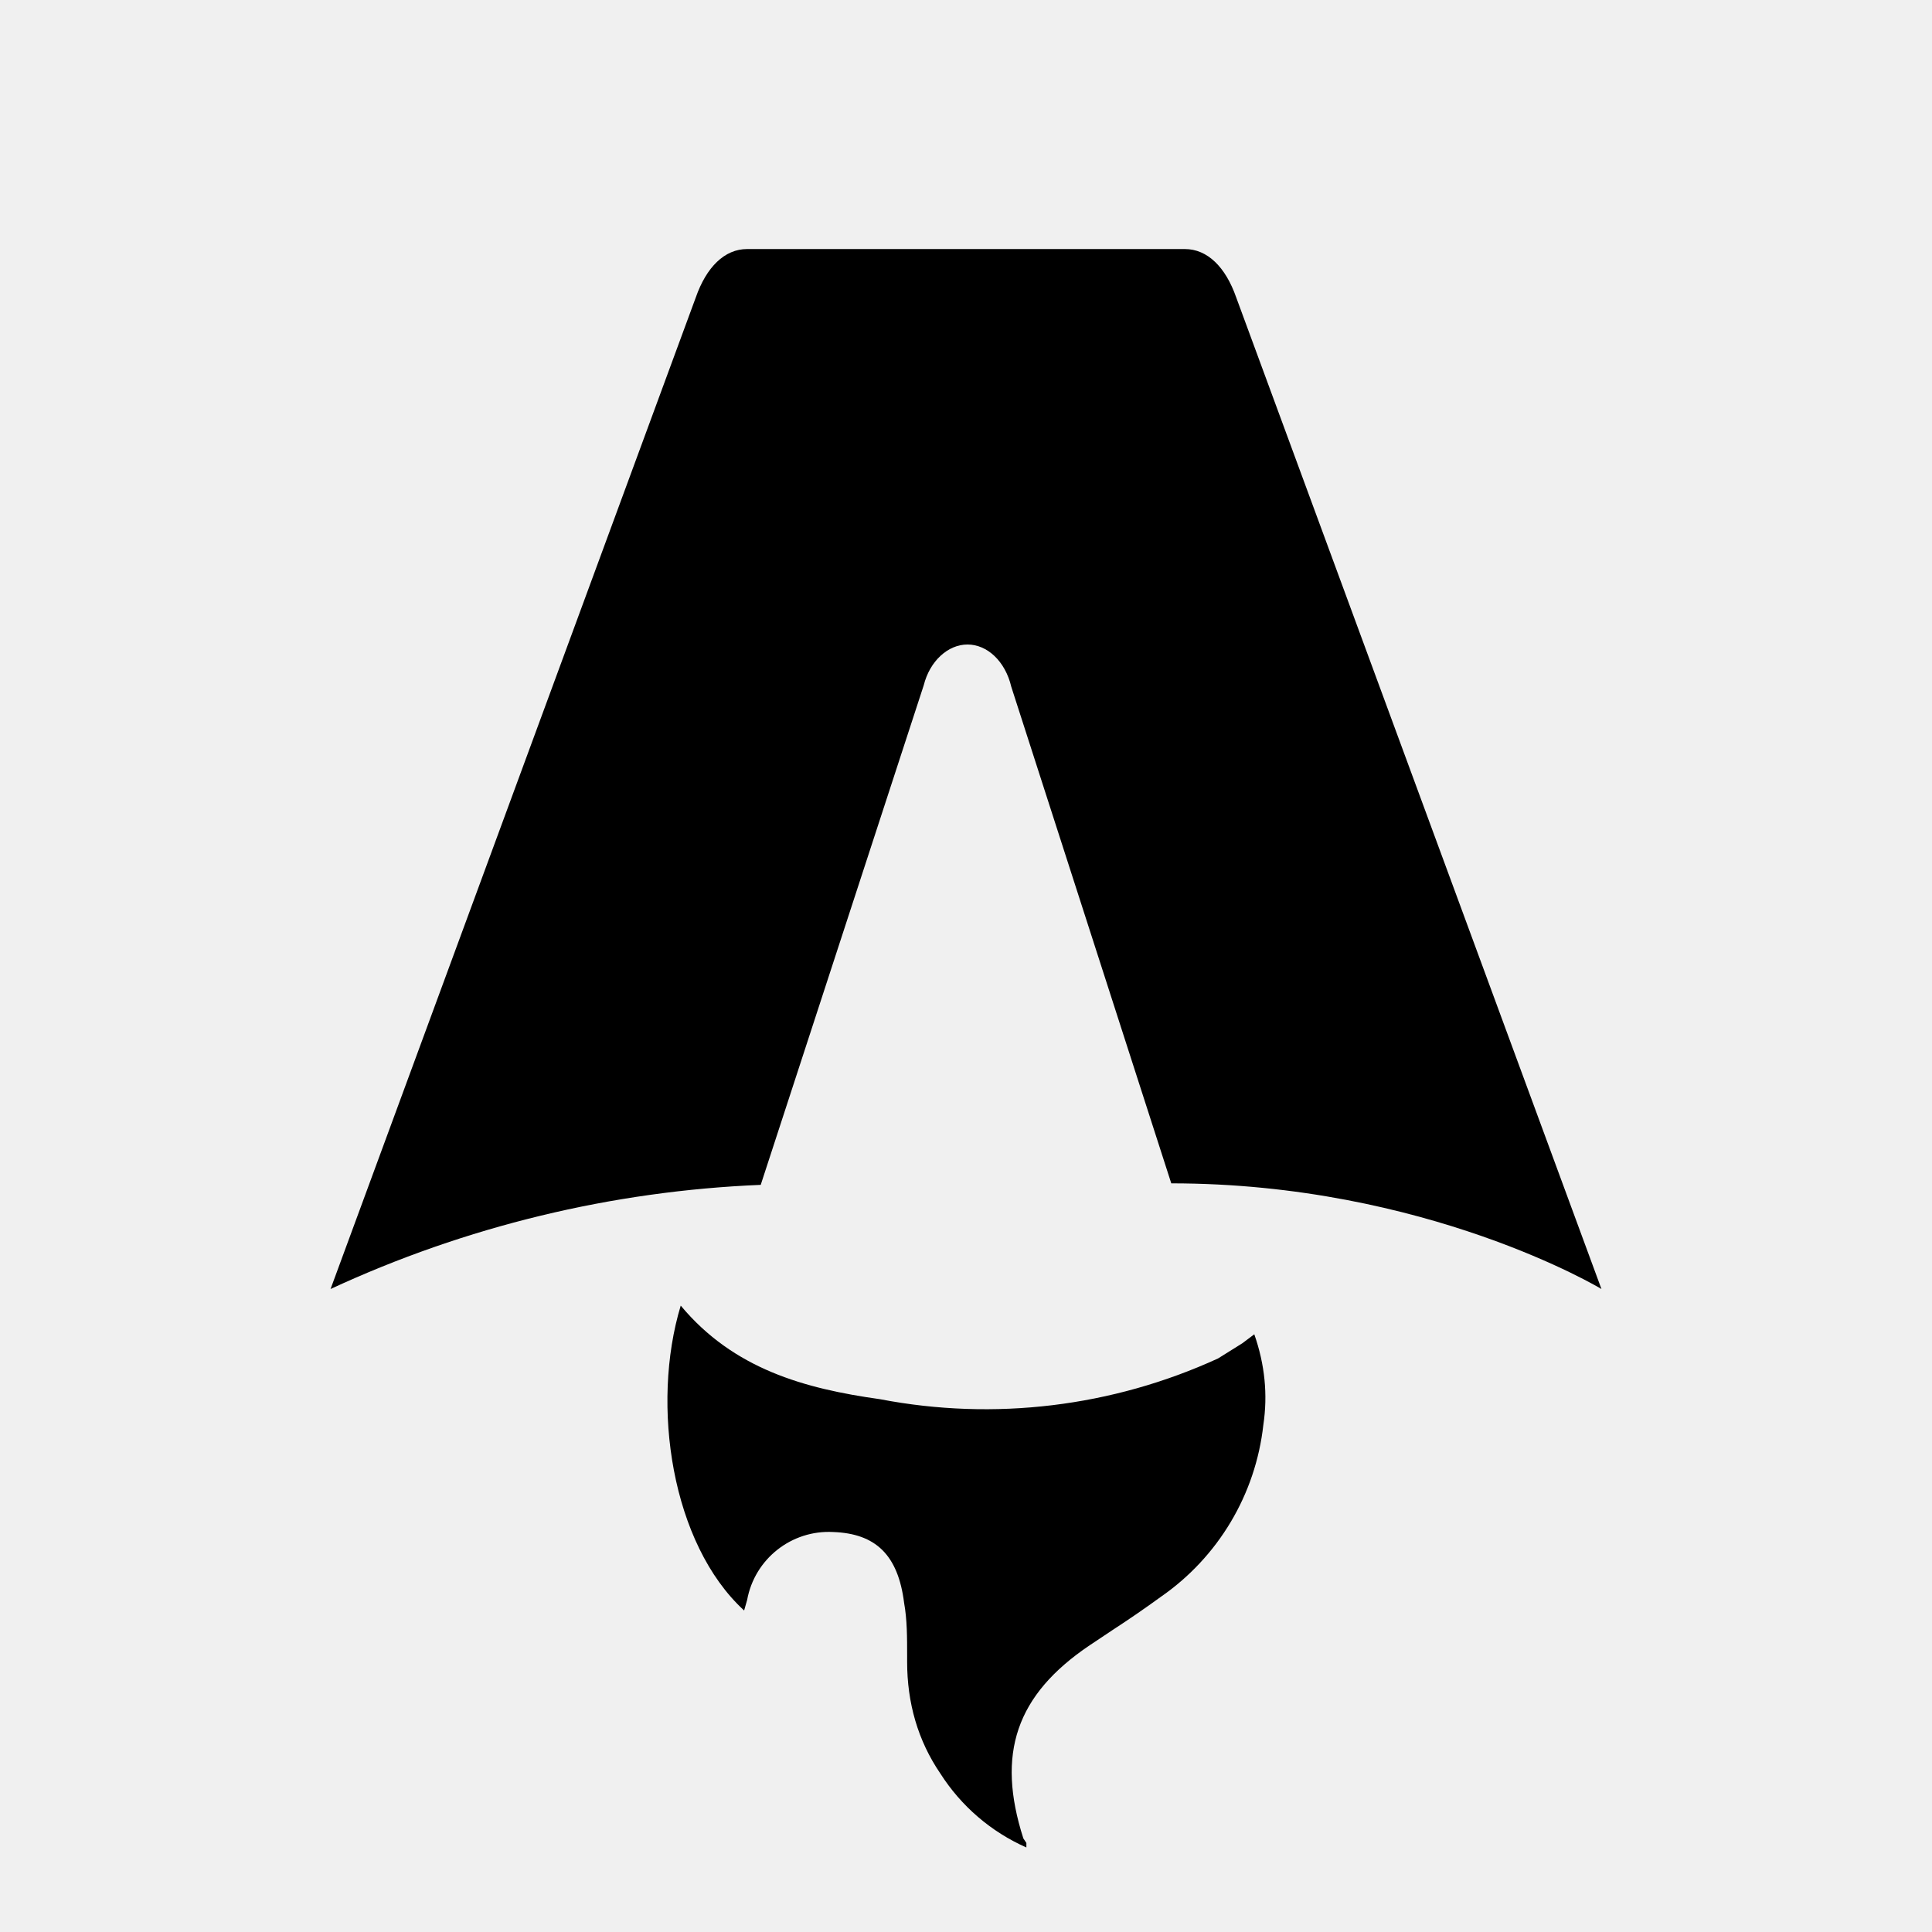
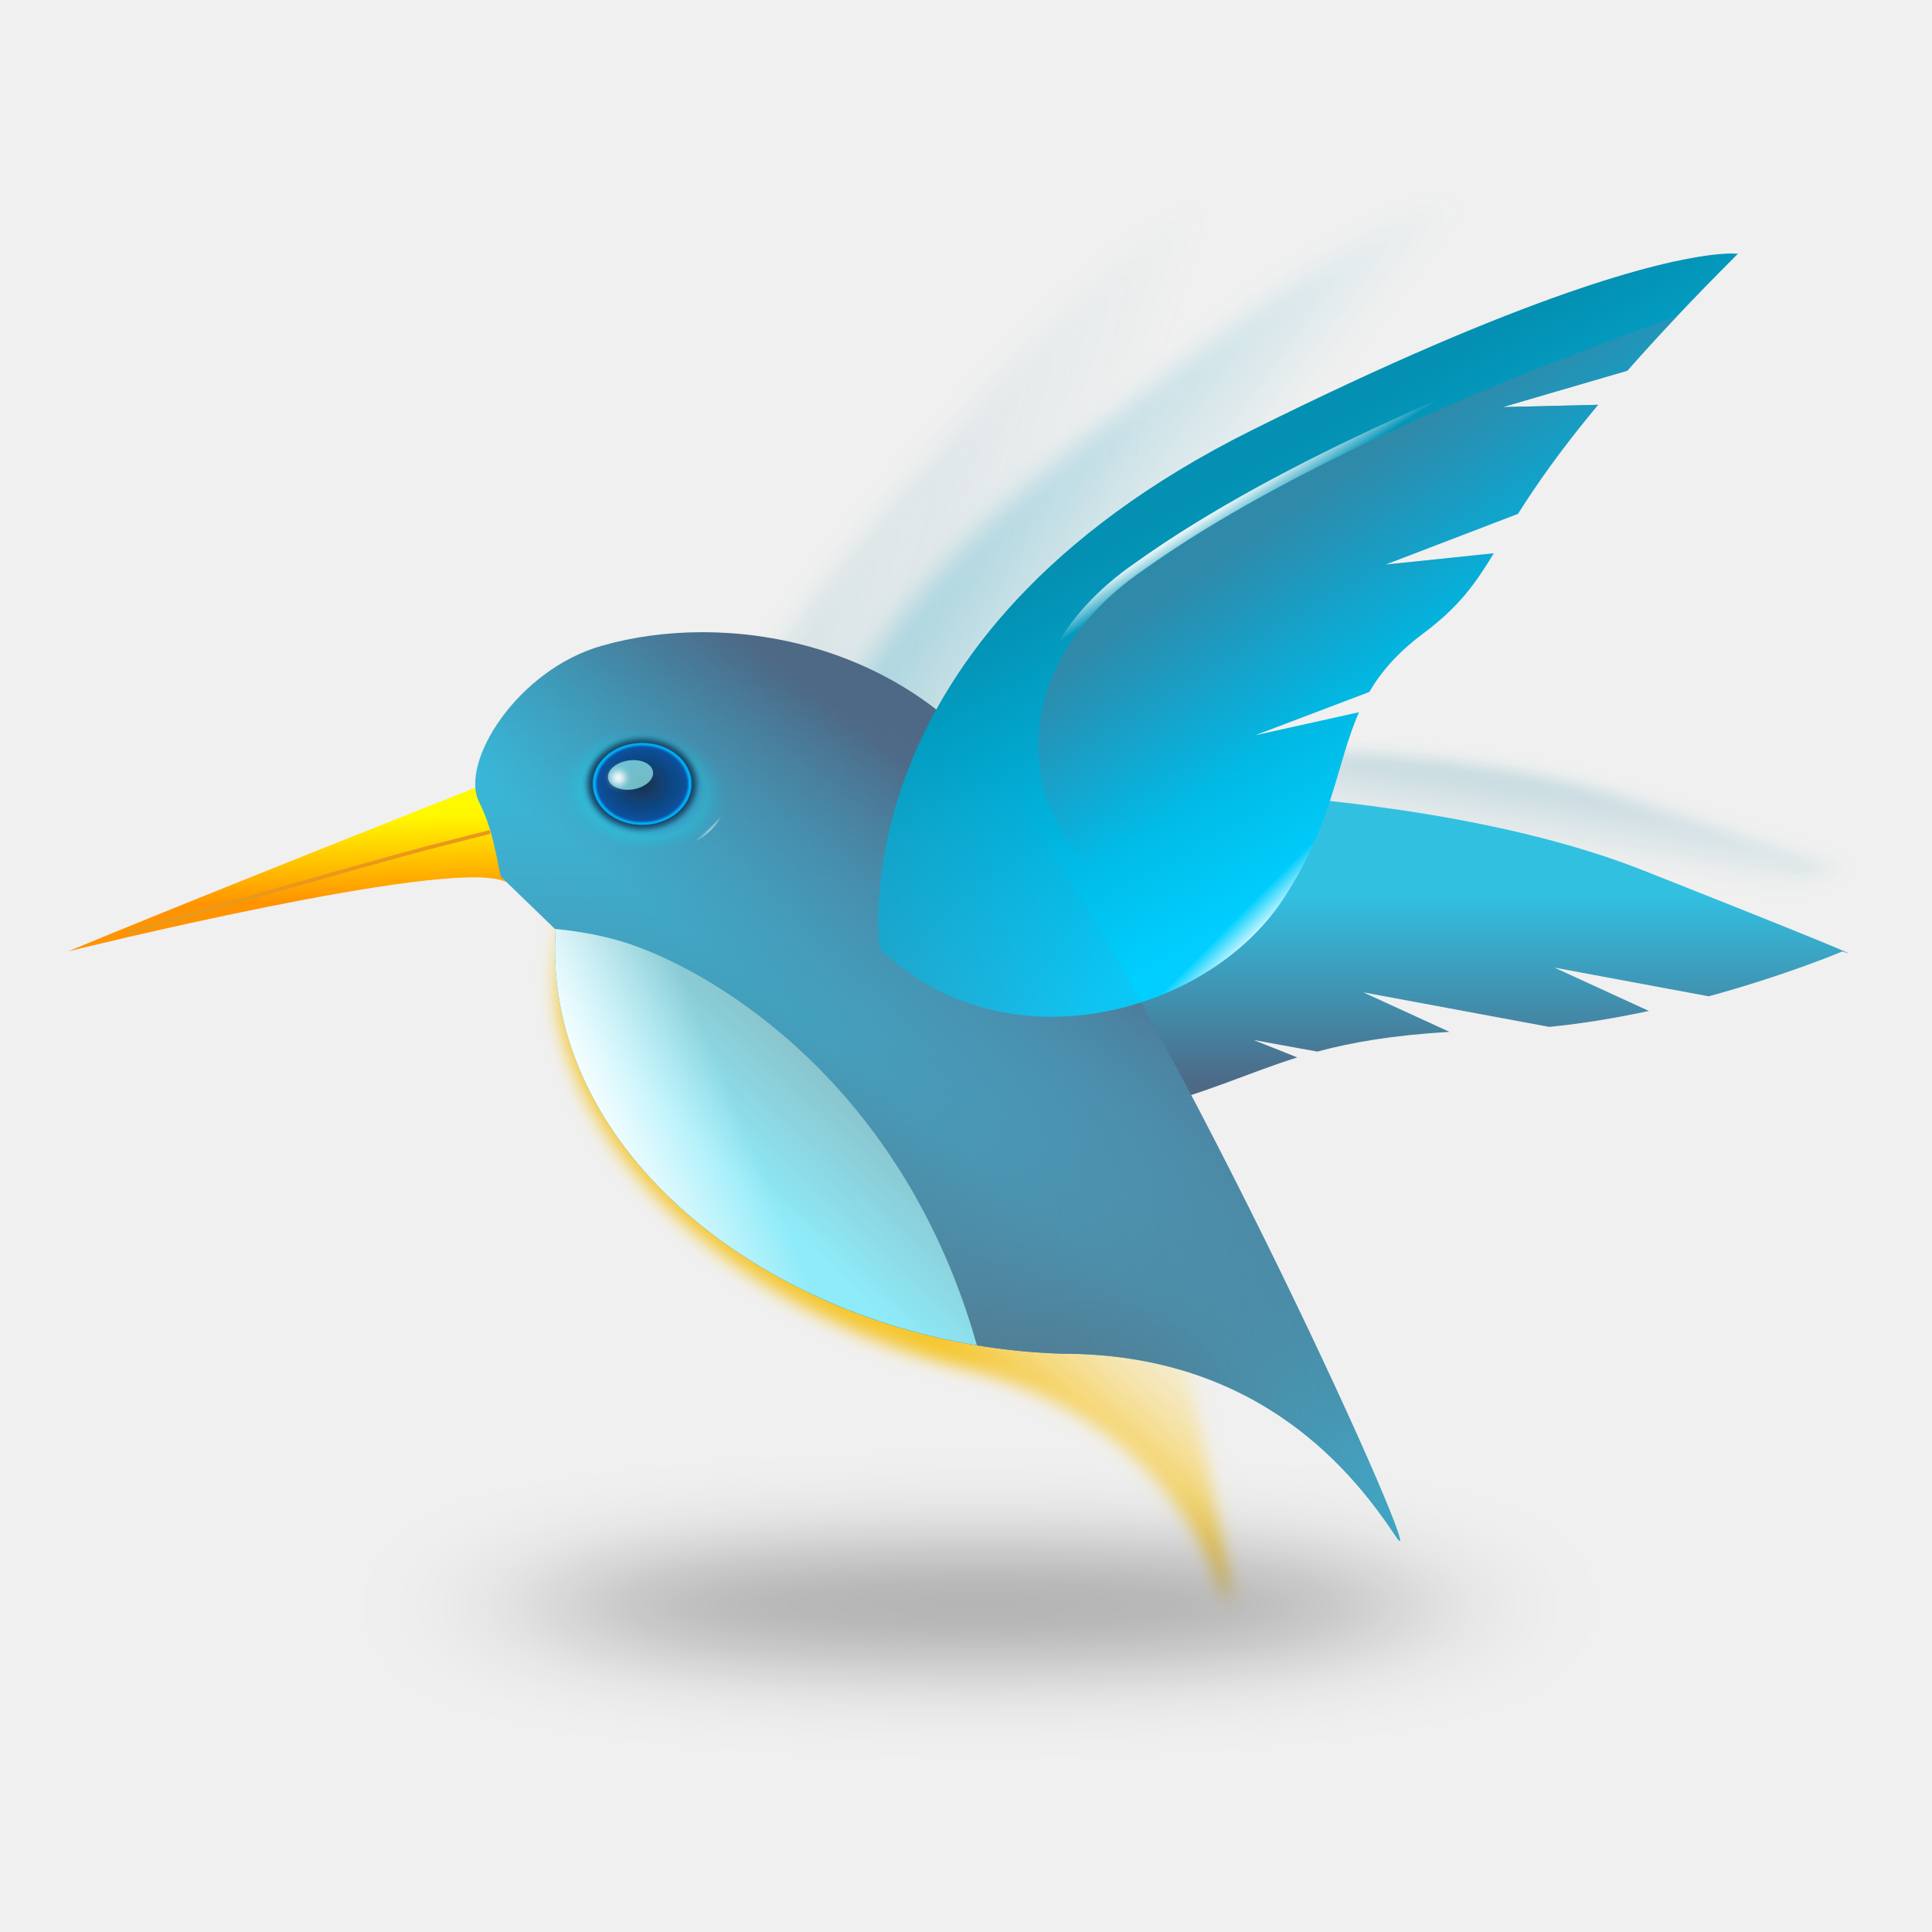
- <svg xmlns="http://www.w3.org/2000/svg" fill="none" viewBox="0 0 128 128">
-   <path d="M50.4 78.5a75.1 75.1 0 0 0-28.5 6.9l24.2-65.7c.7-2 1.9-3.2 3.4-3.2h29c1.5 0 2.7 1.2 3.4 3.2l24.2 65.7s-11.6-7-28.5-7L67 45.5c-.4-1.7-1.6-2.8-2.9-2.8-1.3 0-2.5 1.1-2.9 2.7L50.4 78.5Zm-1.1 28.2Zm-4.2-20.2c-2 6.6-.6 15.8 4.2 20.2a17.5 17.5 0 0 1 .2-.7 5.5 5.5 0 0 1 5.7-4.5c2.8.1 4.3 1.5 4.7 4.7.2 1.1.2 2.3.2 3.5v.4c0 2.7.7 5.2 2.2 7.4a13 13 0 0 0 5.7 4.9v-.3l-.2-.3c-1.8-5.6-.5-9.5 4.4-12.8l1.5-1a73 73 0 0 0 3.2-2.2 16 16 0 0 0 6.8-11.4c.3-2 .1-4-.6-6l-.8.6-1.6 1a37 37 0 0 1-22.4 2.7c-5-.7-9.7-2-13.2-6.2Z" />
-   <style>
-         path { fill: #000; }
-         @media (prefers-color-scheme: dark) {
-             path { fill: #FFF; }
-         }
-     </style>
+ <svg xmlns="http://www.w3.org/2000/svg" xmlns:xlink="http://www.w3.org/1999/xlink" width="512" height="512" id="svg2" version="1.1">
+   <defs id="defs4">
+     <linearGradient id="linearGradient4341">
+       <stop style="stop-color:#18324c;stop-opacity:1;" offset="0" id="stop4343" />
+       <stop style="stop-color:#0b52a1;stop-opacity:1;" offset="1" id="stop4345" />
+     </linearGradient>
+     <linearGradient id="linearGradient4325">
+       <stop id="stop4327" offset="0" style="stop-color:#ffffff;stop-opacity:0;" />
+       <stop id="stop4333" offset="1" style="stop-color:#ffffff;stop-opacity:1;" />
+     </linearGradient>
+     <linearGradient id="linearGradient4271">
+       <stop style="stop-color:#0f3058;stop-opacity:1;" offset="0" id="stop4273" />
+       <stop id="stop4279" offset="0.611" style="stop-color:#08a6f7;stop-opacity:1;" />
+       <stop style="stop-color:#00f5ff;stop-opacity:1;" offset="0.769" id="stop4281" />
+       <stop style="stop-color:#07c8fa;stop-opacity:0.063;" offset="1" id="stop4275" />
+     </linearGradient>
+     <linearGradient id="linearGradient4221">
+       <stop style="stop-color:#89c0c8;stop-opacity:1;" offset="0" id="stop4223" />
+       <stop style="stop-color:#8eebf9;stop-opacity:1;" offset="1" id="stop4225" />
+     </linearGradient>
+     <linearGradient id="linearGradient4085">
+       <stop style="stop-color:#2f8aaa;stop-opacity:1;" offset="0" id="stop4087" />
+       <stop style="stop-color:#2ca2cf;stop-opacity:0;" offset="1" id="stop4089" />
+     </linearGradient>
+     <linearGradient id="linearGradient4072">
+       <stop style="stop-color:#559eaf;stop-opacity:1;" offset="0" id="stop4074" />
+       <stop style="stop-color:#559eaf;stop-opacity:0;" offset="1" id="stop4076" />
+     </linearGradient>
+     <linearGradient id="linearGradient4064">
+       <stop style="stop-color:#33abc7;stop-opacity:1;" offset="0" id="stop4066" />
+       <stop style="stop-color:#33abc7;stop-opacity:0;" offset="1" id="stop4068" />
+     </linearGradient>
+     <linearGradient id="linearGradient4056">
+       <stop style="stop-color:#5da5b6;stop-opacity:1;" offset="0" id="stop4058" />
+       <stop style="stop-color:#5da5b6;stop-opacity:0;" offset="1" id="stop4060" />
+     </linearGradient>
+     <linearGradient id="linearGradient4042">
+       <stop id="stop4044" offset="0" style="stop-color:#ffffff;stop-opacity:0;" />
+       <stop style="stop-color:#ffffff;stop-opacity:0.125;" offset="0.241" id="stop4048" />
+       <stop id="stop4050" offset="0.455" style="stop-color:#ffffff;stop-opacity:0.251;" />
+       <stop id="stop4046" offset="1" style="stop-color:#ffffff;stop-opacity:0;" />
+     </linearGradient>
+     <linearGradient id="linearGradient4000">
+       <stop style="stop-color:#32c0e1;stop-opacity:1;" offset="0" id="stop4002" />
+       <stop style="stop-color:#4d6986;stop-opacity:1;" offset="1" id="stop4004" />
+     </linearGradient>
+     <linearGradient id="linearGradient3942">
+       <stop style="stop-color:#f6c31f;stop-opacity:1;" offset="0" id="stop3944" />
+       <stop style="stop-color:#ffffff;stop-opacity:0;" offset="1" id="stop3946" />
+     </linearGradient>
+     <linearGradient id="linearGradient3999">
+       <stop id="stop4001" offset="0" style="stop-color:#4f5f6d;stop-opacity:1;" />
+       <stop style="stop-color:#5e93b6;stop-opacity:0;" offset="1" id="stop4005" />
+     </linearGradient>
+     <linearGradient id="linearGradient3889">
+       <stop style="stop-color:#1a1a1a;stop-opacity:1;" offset="0" id="stop3891" />
+       <stop style="stop-color:#1a1a1a;stop-opacity:0;" offset="1" id="stop3893" />
+     </linearGradient>
+     <linearGradient id="linearGradient3881">
+       <stop style="stop-color:#ff9300;stop-opacity:1;" offset="0" id="stop3883" />
+       <stop style="stop-color:#fff900;stop-opacity:1;" offset="1" id="stop3885" />
+     </linearGradient>
+     <linearGradient id="linearGradient3873">
+       <stop style="stop-color:#33d8e3;stop-opacity:1;" offset="0" id="stop3875" />
+       <stop style="stop-color:#ffffff;stop-opacity:1;" offset="1" id="stop3877" />
+     </linearGradient>
+     <linearGradient id="linearGradient3865">
+       <stop style="stop-color:#32c0e1;stop-opacity:1;" offset="0" id="stop3867" />
+       <stop style="stop-color:#4d6986;stop-opacity:1;" offset="1" id="stop3869" />
+     </linearGradient>
+     <linearGradient id="linearGradient3857">
+       <stop style="stop-color:#0390b2;stop-opacity:1;" offset="0" id="stop3859" />
+       <stop style="stop-color:#00cfff;stop-opacity:1;" offset="1" id="stop3861" />
+     </linearGradient>
+     <filter id="filter3830" color-interpolation-filters="sRGB">
+       <feGaussianBlur stdDeviation="8.395" id="feGaussianBlur3832" />
+     </filter>
+     <filter id="filter3836" color-interpolation-filters="sRGB">
+       <feGaussianBlur stdDeviation="8.105" id="feGaussianBlur3838" />
+     </filter>
+     <filter id="filter3853" color-interpolation-filters="sRGB">
+       <feGaussianBlur stdDeviation="6.303" id="feGaussianBlur3855" />
+     </filter>
+     <linearGradient xlink:href="#linearGradient3857" id="linearGradient3863" x1="991.968" y1="69.278" x2="450.535" y2="493.542" gradientUnits="userSpaceOnUse" />
+     <linearGradient xlink:href="#linearGradient3865" id="linearGradient3871" x1="245.208" y1="682.174" x2="495.424" y2="423.575" gradientUnits="userSpaceOnUse" />
+     <linearGradient xlink:href="#linearGradient3873" id="linearGradient3879" x1="180.602" y1="511.975" x2="431.737" y2="748.351" gradientUnits="userSpaceOnUse" gradientTransform="matrix(1.134407,0,0,1.145005,-40.05932,-98.33693)" />
+     <linearGradient xlink:href="#linearGradient3881" id="linearGradient3887" x1="-63.129" y1="385.993" x2="191.781" y2="315.282" gradientUnits="userSpaceOnUse" gradientTransform="matrix(1.212964,-0.09737343,0.1423559,1.059305,-86.15619,5.836186)" />
+     <radialGradient xlink:href="#linearGradient3889" id="radialGradient3897" cx="220.213" cy="304.849" fx="220.213" fy="304.849" r="36.365" gradientUnits="userSpaceOnUse" />
+     <linearGradient xlink:href="#linearGradient3881" id="linearGradient3925" gradientUnits="userSpaceOnUse" gradientTransform="matrix(1.212964,-0.09737343,0.1423559,1.059305,-86.15619,5.836186)" x1="-63.129" y1="385.993" x2="191.781" y2="315.282" />
+     <linearGradient xlink:href="#linearGradient3865" id="linearGradient3927" gradientUnits="userSpaceOnUse" x1="245.208" y1="682.174" x2="495.424" y2="423.575" />
+     <radialGradient xlink:href="#linearGradient3889" id="radialGradient3929" gradientUnits="userSpaceOnUse" cx="220.213" cy="304.849" fx="220.213" fy="304.849" r="36.365" />
+     <linearGradient xlink:href="#linearGradient3873" id="linearGradient3931" gradientUnits="userSpaceOnUse" gradientTransform="matrix(1.134407,0,0,1.145005,-40.05932,-98.33693)" x1="180.602" y1="511.975" x2="431.737" y2="748.351" />
+     <linearGradient xlink:href="#linearGradient3857" id="linearGradient3933" gradientUnits="userSpaceOnUse" x1="991.968" y1="69.278" x2="450.535" y2="493.542" />
+     <linearGradient xlink:href="#linearGradient3857" id="linearGradient3940" gradientUnits="userSpaceOnUse" x1="991.968" y1="69.278" x2="450.535" y2="493.542" />
+     <linearGradient xlink:href="#linearGradient3873" id="linearGradient3943" gradientUnits="userSpaceOnUse" gradientTransform="matrix(1.134288,0.01648085,-0.01663481,1.144884,-32.58043,-112.0959)" x1="180.602" y1="511.975" x2="431.737" y2="748.351" />
+     <linearGradient xlink:href="#linearGradient3865" id="linearGradient3947" gradientUnits="userSpaceOnUse" x1="245.208" y1="682.174" x2="495.424" y2="423.575" />
+     <linearGradient xlink:href="#linearGradient3881" id="linearGradient3955" gradientUnits="userSpaceOnUse" gradientTransform="matrix(1.212964,-0.09737343,0.1423559,1.059305,-86.15619,5.836186)" x1="-63.129" y1="385.993" x2="191.781" y2="315.282" />
+     <linearGradient xlink:href="#linearGradient3865-3" id="linearGradient3947-0" gradientUnits="userSpaceOnUse" x1="245.208" y1="682.174" x2="495.424" y2="423.575" />
+     <linearGradient id="linearGradient3865-3">
+       <stop style="stop-color:#4f5f6d;stop-opacity:1;" offset="0" id="stop3867-6" />
+       <stop style="stop-color:#63a3cc;stop-opacity:1;" offset="1" id="stop3869-9" />
+     </linearGradient>
+     <radialGradient xlink:href="#linearGradient3999" id="radialGradient3997" cx="457.143" cy="1035.856" fx="457.143" fy="1035.856" r="223.842" gradientTransform="matrix(2.115163,0.4583926,-0.2207532,1.018623,-481.1204,-278.0494)" gradientUnits="userSpaceOnUse" />
+     <radialGradient xlink:href="#linearGradient3999" id="radialGradient4030" gradientUnits="userSpaceOnUse" gradientTransform="matrix(2.300088,-0.6681179,0.4154407,1.430212,-1101.449,-279.7597)" cx="475.453" cy="1002.816" fx="475.453" fy="1002.816" r="223.842" />
+     <linearGradient xlink:href="#linearGradient3857" id="linearGradient3120" gradientUnits="userSpaceOnUse" x1="522.825" y1="226.01" x2="626.507" y2="477.356" gradientTransform="matrix(0.3806285,-0.04358838,0.04358838,0.3806285,91.57658,656.8566)" />
+     <radialGradient xlink:href="#linearGradient3999" id="radialGradient3126" gradientUnits="userSpaceOnUse" gradientTransform="matrix(0.8463568,-0.3545619,0.2204692,0.5262712,-339.6005,598.8187)" cx="475.453" cy="1002.816" fx="475.453" fy="1002.816" r="223.842" />
+     <linearGradient xlink:href="#linearGradient3865" id="linearGradient3130" gradientUnits="userSpaceOnUse" x1="363.901" y1="557.985" x2="495.424" y2="423.575" gradientTransform="matrix(0.3806285,-0.04358838,0.04358838,0.3806285,91.57658,656.8566)" />
+     <linearGradient xlink:href="#linearGradient3881" id="linearGradient3138" gradientUnits="userSpaceOnUse" gradientTransform="matrix(0.4616837,-0.06474447,0.07846346,0.4018974,66.60971,657.1497)" x1="89.16" y1="380.614" x2="95.755" y2="327.19" />
+     <radialGradient xlink:href="#linearGradient3999-9" id="radialGradient3126-5" gradientUnits="userSpaceOnUse" gradientTransform="matrix(0.8463568,-0.3545619,0.2204692,0.5262712,-339.8606,598.3825)" cx="475.453" cy="1002.816" fx="475.453" fy="1002.816" r="223.842" />
+     <linearGradient id="linearGradient3999-9">
+       <stop id="stop4001-2" offset="0" style="stop-color:#4f5f6d;stop-opacity:1;" />
+       <stop style="stop-color:#5e93b6;stop-opacity:0;" offset="1" id="stop4005-1" />
+     </linearGradient>
+     <linearGradient xlink:href="#linearGradient3942" id="linearGradient3948" x1="345.789" y1="944.333" x2="379.646" y2="884.31" gradientUnits="userSpaceOnUse" gradientTransform="matrix(0.9659258,0.2288634,-0.258819,0.8541298,220.3832,68.30458)" />
+     <filter id="filter3970">
+       <feGaussianBlur stdDeviation="2.182" id="feGaussianBlur3972" />
+     </filter>
+     <filter id="filter3996" x="-0.224" width="1.449" y="-0.91" height="2.82">
+       <feGaussianBlur stdDeviation="27.577" id="feGaussianBlur3998" />
+     </filter>
+     <linearGradient xlink:href="#linearGradient4000" id="linearGradient4006" x1="399.01" y1="803.36" x2="399.01" y2="853.867" gradientUnits="userSpaceOnUse" />
+     <linearGradient xlink:href="#linearGradient4000-4" id="linearGradient4006-3" x1="399.01" y1="803.36" x2="399.01" y2="853.867" gradientUnits="userSpaceOnUse" />
+     <linearGradient id="linearGradient4000-4">
+       <stop style="stop-color:#ffffff;stop-opacity:1;" offset="0" id="stop4002-1" />
+       <stop style="stop-color:#ffffff;stop-opacity:0;" offset="1" id="stop4004-9" />
+     </linearGradient>
+     <linearGradient xlink:href="#linearGradient4056" id="linearGradient4062" x1="788.333" y1="388.735" x2="771.711" y2="437.301" gradientUnits="userSpaceOnUse" />
+     <linearGradient xlink:href="#linearGradient4064" id="linearGradient4070" x1="443.565" y1="227.158" x2="539.429" y2="316.065" gradientUnits="userSpaceOnUse" />
+     <linearGradient xlink:href="#linearGradient4072" id="linearGradient4078" x1="279.427" y1="208.201" x2="531.108" y2="296.816" gradientUnits="userSpaceOnUse" />
+     <linearGradient xlink:href="#linearGradient4085" id="linearGradient4091" x1="317.724" y1="193.684" x2="345.218" y2="234.027" gradientUnits="userSpaceOnUse" />
+     <linearGradient xlink:href="#linearGradient4085-1" id="linearGradient4091-8" x1="317.724" y1="193.684" x2="345.218" y2="234.027" gradientUnits="userSpaceOnUse" />
+     <linearGradient id="linearGradient4085-1">
+       <stop style="stop-color:#ffffff;stop-opacity:1;" offset="0" id="stop4087-0" />
+       <stop style="stop-color:#ffffff;stop-opacity:0;" offset="1" id="stop4089-7" />
+     </linearGradient>
+     <linearGradient gradientTransform="translate(-1.999995,538.3622)" y2="183.924" x2="327.847" y1="177.452" x1="323.716" gradientUnits="userSpaceOnUse" id="linearGradient4110" xlink:href="#linearGradient4085-1" />
+     <linearGradient xlink:href="#linearGradient3857-4" id="linearGradient3120-7" gradientUnits="userSpaceOnUse" x1="522.825" y1="226.01" x2="626.507" y2="477.356" gradientTransform="matrix(0.3806285,-0.04358838,0.04358838,0.3806285,91.57658,656.8566)" />
+     <linearGradient id="linearGradient3857-4">
+       <stop style="stop-color:#ffffff;stop-opacity:0;" offset="0" id="stop3859-8" />
+       <stop style="stop-color:#ffffff;stop-opacity:1;" offset="1" id="stop3861-3" />
+     </linearGradient>
+     <linearGradient y2="504.41" x2="621.747" y1="487.101" x1="607.995" gradientTransform="matrix(0.3806285,-0.04358838,0.04358838,0.3806285,91.57658,656.8566)" gradientUnits="userSpaceOnUse" id="linearGradient4146" xlink:href="#linearGradient3857-4" />
+     <radialGradient xlink:href="#linearGradient3999-3" id="radialGradient3126-6" gradientUnits="userSpaceOnUse" gradientTransform="matrix(0.8463568,-0.3545619,0.2204692,0.5262712,-339.6005,598.8187)" cx="475.453" cy="1002.816" fx="475.453" fy="1002.816" r="223.842" />
+     <linearGradient id="linearGradient3999-3">
+       <stop id="stop4001-0" offset="0" style="stop-color:#4f5f6d;stop-opacity:1;" />
+       <stop style="stop-color:#5e93b6;stop-opacity:0;" offset="1" id="stop4005-0" />
+     </linearGradient>
+     <linearGradient xlink:href="#linearGradient4221" id="linearGradient4227" x1="236.86" y1="300.497" x2="208.727" y2="330.738" gradientUnits="userSpaceOnUse" />
+     <radialGradient xlink:href="#linearGradient3999-3" id="radialGradient4229" gradientUnits="userSpaceOnUse" gradientTransform="matrix(0.9131767,0.01543185,-0.01268796,0.7508006,-170.2053,263.4273)" cx="386.709" cy="854.212" fx="386.709" fy="854.212" r="223.842" />
+     <linearGradient xlink:href="#linearGradient4221-1" id="linearGradient4227-8" x1="236.86" y1="300.497" x2="208.727" y2="330.738" gradientUnits="userSpaceOnUse" />
+     <linearGradient id="linearGradient4221-1">
+       <stop style="stop-color:#ffffff;stop-opacity:0;" offset="0" id="stop4223-0" />
+       <stop style="stop-color:#ffffff;stop-opacity:1;" offset="1" id="stop4225-9" />
+     </linearGradient>
+     <linearGradient gradientTransform="translate(3e-6,540.3622)" y2="342.555" x2="186.314" y1="327.8" x1="221.375" gradientUnits="userSpaceOnUse" id="linearGradient4246" xlink:href="#linearGradient4221-1" />
+     <radialGradient xlink:href="#linearGradient4271" id="radialGradient4277" cx="190.756" cy="237.285" fx="190.756" fy="237.285" r="21.899" gradientTransform="matrix(1,0,0,0.7417663,0,61.27489)" gradientUnits="userSpaceOnUse" />
+     <radialGradient xlink:href="#linearGradient4271-5" id="radialGradient4277-5" cx="190.756" cy="237.285" fx="190.756" fy="237.285" r="21.899" gradientTransform="matrix(1,0,0,0.7417663,0,61.27489)" gradientUnits="userSpaceOnUse" />
+     <linearGradient id="linearGradient4271-5">
+       <stop style="stop-color:#0f3058;stop-opacity:1;" offset="0" id="stop4273-5" />
+       <stop id="stop4279-5" offset="0.611" style="stop-color:#08a6f7;stop-opacity:1;" />
+       <stop style="stop-color:#00f5ff;stop-opacity:1;" offset="0.769" id="stop4281-5" />
+       <stop style="stop-color:#07c8fa;stop-opacity:0.063;" offset="1" id="stop4275-4" />
+     </linearGradient>
+     <linearGradient xlink:href="#linearGradient4325" id="linearGradient4323" x1="207.578" y1="246.7" x2="208.383" y2="247.344" gradientUnits="userSpaceOnUse" />
+     <radialGradient xlink:href="#linearGradient4341" id="radialGradient4347" cx="155.056" cy="218.799" fx="155.056" fy="218.799" r="14.466" gradientTransform="matrix(1,0,0,0.8309859,0,36.98011)" gradientUnits="userSpaceOnUse" />
+     <filter id="filter4361">
+       <feGaussianBlur stdDeviation="0.662" id="feGaussianBlur4363" />
+     </filter>
+     <filter id="filter4365">
+       <feGaussianBlur stdDeviation="0.132" id="feGaussianBlur4367" />
+     </filter>
+     <filter id="filter4377">
+       <feGaussianBlur stdDeviation="0.397" id="feGaussianBlur4379" />
+     </filter>
+     <filter id="filter4393" x="-0.6" width="2.2" y="-0.6" height="2.2">
+       <feGaussianBlur stdDeviation="0.936" id="feGaussianBlur4395" />
+     </filter>
+     <linearGradient xlink:href="#linearGradient3942" id="linearGradient4442" gradientUnits="userSpaceOnUse" gradientTransform="matrix(0.9659258,0.2288634,-0.258819,0.8541298,220.3832,68.30458)" x1="345.789" y1="944.333" x2="379.646" y2="884.31" />
+     <linearGradient xlink:href="#linearGradient3881" id="linearGradient4444" gradientUnits="userSpaceOnUse" gradientTransform="matrix(0.4616837,-0.06474447,0.07846346,0.4018974,66.60971,657.1497)" x1="89.16" y1="380.614" x2="95.755" y2="327.19" />
+     <linearGradient xlink:href="#linearGradient4056" id="linearGradient4446" gradientUnits="userSpaceOnUse" x1="788.333" y1="388.735" x2="771.711" y2="437.301" />
+     <linearGradient xlink:href="#linearGradient4000" id="linearGradient4448" gradientUnits="userSpaceOnUse" x1="399.01" y1="803.36" x2="399.01" y2="853.867" />
+     <linearGradient xlink:href="#linearGradient4072" id="linearGradient4450" gradientUnits="userSpaceOnUse" x1="279.427" y1="208.201" x2="531.108" y2="296.816" />
+     <linearGradient xlink:href="#linearGradient4064" id="linearGradient4452" gradientUnits="userSpaceOnUse" x1="443.565" y1="227.158" x2="539.429" y2="316.065" />
+     <linearGradient xlink:href="#linearGradient3865" id="linearGradient4454" gradientUnits="userSpaceOnUse" gradientTransform="matrix(0.3806285,-0.04358838,0.04358838,0.3806285,91.57658,656.8566)" x1="363.901" y1="557.985" x2="495.424" y2="423.575" />
+     <linearGradient xlink:href="#linearGradient4325" id="linearGradient4456" gradientUnits="userSpaceOnUse" x1="207.578" y1="246.7" x2="208.383" y2="247.344" />
+     <radialGradient xlink:href="#linearGradient3999" id="radialGradient4458" gradientUnits="userSpaceOnUse" gradientTransform="matrix(0.8463568,-0.3545619,0.2204692,0.5262712,-339.6005,598.8187)" cx="475.453" cy="1002.816" fx="475.453" fy="1002.816" r="223.842" />
+     <linearGradient xlink:href="#linearGradient3857" id="linearGradient4460" gradientUnits="userSpaceOnUse" gradientTransform="matrix(0.3806285,-0.04358838,0.04358838,0.3806285,91.57658,656.8566)" x1="522.825" y1="226.01" x2="626.507" y2="477.356" />
+     <radialGradient xlink:href="#linearGradient3999-3" id="radialGradient4462" gradientUnits="userSpaceOnUse" gradientTransform="matrix(0.9131767,0.01543185,-0.01268796,0.7508006,-170.2053,263.4273)" cx="386.709" cy="854.212" fx="386.709" fy="854.212" r="223.842" />
+     <linearGradient xlink:href="#linearGradient4085-1" id="linearGradient4464" gradientUnits="userSpaceOnUse" gradientTransform="translate(-1.999995,538.3622)" x1="323.716" y1="177.452" x2="327.847" y2="183.924" />
+     <linearGradient xlink:href="#linearGradient4085" id="linearGradient4466" gradientUnits="userSpaceOnUse" x1="317.724" y1="193.684" x2="345.218" y2="234.027" />
+     <linearGradient xlink:href="#linearGradient3857-4" id="linearGradient4468" gradientUnits="userSpaceOnUse" gradientTransform="matrix(0.3806285,-0.04358838,0.04358838,0.3806285,91.57658,656.8566)" x1="607.995" y1="487.101" x2="621.747" y2="504.41" />
+     <linearGradient xlink:href="#linearGradient4221" id="linearGradient4470" gradientUnits="userSpaceOnUse" x1="236.86" y1="300.497" x2="208.727" y2="330.738" />
+     <linearGradient xlink:href="#linearGradient4221-1" id="linearGradient4472" gradientUnits="userSpaceOnUse" gradientTransform="translate(3e-6,540.3622)" x1="221.375" y1="327.8" x2="186.314" y2="342.555" />
+     <radialGradient xlink:href="#linearGradient4271" id="radialGradient4474" gradientUnits="userSpaceOnUse" gradientTransform="matrix(1,0,0,0.7417663,0,61.27489)" cx="190.756" cy="237.285" fx="190.756" fy="237.285" r="21.899" />
+     <radialGradient xlink:href="#linearGradient4341" id="radialGradient4476" gradientUnits="userSpaceOnUse" gradientTransform="matrix(1,0,0,0.8309859,0,36.98011)" cx="155.056" cy="218.799" fx="155.056" fy="218.799" r="14.466" />
+   </defs>
+   <g id="layer1" transform="translate(0,-540.3622)">
+     <g id="g4415" transform="translate(-22.57126,-26.13428)">
+       <path id="path2987-3-1" d="m 163.651,786.121 10.398,15.339 c -19.461,50.841 30.319,107.926 100.436,126.678 51.373,12.087 66.878,45.664 73.016,61.673 6.138,16.009 -20.565,-130.719 -48.423,-195.181 -16.208,-37.505 -59.6,-55.149 -93.853,-54.627 -23.283,0.355 -44.402,17.841 -42.023,27.947 1.61,6.839 0.688,13.016 0.45,18.17 z" style="opacity:0.9;fill:url(#linearGradient4442);fill-opacity:1;stroke:none;filter:url(#filter3970)" />
+       <path id="path3757" d="m 150.129,774.615 c -86.338,34.187 -109.421,43.987 -109.421,43.987 0,0 99.037,-24.545 115.168,-18.696 13.595,4.929 13.283,-32.827 -5.748,-25.291 z" style="fill:url(#linearGradient4444);fill-opacity:1;stroke:none" />
+       <path transform="matrix(0.3771238,-0.06749547,0.06749547,0.3771238,83.59132,676.071)" style="opacity:0.3;fill:url(#linearGradient4446);fill-opacity:1;stroke:none;filter:url(#filter3853)" d="m 453.703,324.866 c -48.952,140.246 12.242,243.383 86.111,234.375 49.67,-6.057 78.366,-16.868 114.988,-23.833 l -28.695,-15.423 42.899,12.986 c 24.113,-3.616 52.666,-5.338 92.377,-3.15 l -56.163,-33.966 125.119,38.394 c 23.698,0.372 47.33,-0.913 69.714,-3.12 l -61.463,-37.205 103.761,31.856 c 55.387,-8.51 95.406,-20.326 95.406,-20.326 0,0 38.825,19.213 -129.975,-71.082 C 738.982,344.077 453.703,324.866 453.703,324.866 z" id="path3851" />
+       <path id="path3840" d="m 280.654,775.353 c -12.519,55.515 15.268,92.105 42.992,85.456 18.642,-4.47 29.093,-9.836 42.729,-14.084 l -11.594,-4.62 16.895,3.073 c 9.02,-2.427 19.813,-4.327 35.024,-5.226 l -22.858,-10.48 49.297,9.16 c 9.036,-0.891 17.975,-2.411 26.399,-4.226 l -25.016,-11.482 40.883,7.603 c 20.711,-5.653 35.428,-11.895 35.428,-11.895 0,0 15.615,5.621 -52.571,-21.39 -68.186,-27.011 -177.608,-21.889 -177.608,-21.889 z" style="fill:url(#linearGradient4448);fill-opacity:1;stroke:none" />
+       <path transform="matrix(0.3825028,-0.0216709,0.0216709,0.3825028,97.49826,646.6838)" style="opacity:0.2;fill:url(#linearGradient4450);fill-opacity:1;stroke:none;filter:url(#filter3836)" d="M 621.407,-23.286 C 590.033,-6.013 514.223,46.971 371.654,205.406 154.984,446.189 263.851,633.987 263.851,633.987 c 111.496,45.817 227.254,-41.085 246.768,-134.034 13.085,-62.329 -0.165,-100.842 1.362,-140.023 l -60.967,41.269 62.435,-56.897 c 2.457,-15.875 8.133,-32.373 19.644,-51.052 16.603,-26.942 20.911,-45.203 25.193,-69.851 l -66.815,34.827 72.331,-66.361 c 4.229,-22.339 10.742,-50.715 23.801,-90.504 l -60.781,25.76 70.927,-55.125 C 608.136,43.12 621.557,9.139 639.169,-31.354 c 0,0 -5.486,1.308 -17.762,8.068 z" id="path3834" />
+       <path transform="matrix(0.3806285,-0.04358838,0.04358838,0.3806285,91.57658,656.8566)" style="opacity:0.3;fill:url(#linearGradient4452);fill-opacity:1;stroke:none;filter:url(#filter3830)" d="M 823.267,-2.044 C 788.517,6.625 701.672,38.443 523.306,155.116 c -271.075,177.315 -213.895,386.72 -213.895,386.72 96.058,72.825 230.2,18.441 272.852,-66.419 28.601,-56.904 25.647,-97.526 37.151,-135.011 l -69.498,24.293 74.917,-39.024 c 6.438,-14.718 16.147,-29.214 32.055,-44.325 22.945,-21.796 31.783,-38.346 42.23,-61.077 l -73.503,16.568 86.905,-45.641 c 9.805,-20.513 23.363,-46.277 46.17,-81.4 l -65.35,9.347 82.672,-35.138 c 17.432,-25.256 39.102,-54.67 66.491,-89.308 0,0 -5.638,-0.139 -19.236,3.253 z" id="path3820" />
+       <path id="path2987" d="m 155.303,798.794 14.534,14.065 c -3.917,60.573 60.876,110.046 134.092,112.383 53.161,-0.093 77.965,32.572 88.579,48.471 10.615,15.899 -58.126,-137.469 -103.902,-200.674 -26.634,-36.773 -73.711,-44.817 -106.644,-35.381 -22.386,6.414 -37.667,30.981 -32.411,41.405 3.557,7.054 4.475,14.04 5.753,19.732 z" style="fill:url(#linearGradient4454);fill-opacity:1;stroke:none" />
+       <path transform="matrix(0.9918455,0.1274461,-0.1274461,0.9918455,34.2705,516.2921)" d="m 212.655,237.285 c 0,8.971 -9.805,16.244 -21.899,16.244 -12.095,0 -21.899,-7.273 -21.899,-16.244 0,-8.971 9.805,-16.244 21.899,-16.244 12.095,0 21.899,7.273 21.899,16.244 z" id="path4269-6" style="fill:url(#linearGradient4456);fill-opacity:1;stroke:none" />
+       <path id="path2987-3" d="m 155.303,798.794 14.534,14.065 c -3.917,60.573 60.876,110.046 134.092,112.383 53.161,-0.093 77.965,32.572 88.579,48.471 10.615,15.899 -58.126,-137.469 -103.902,-200.674 -26.634,-36.773 -73.711,-44.817 -106.644,-35.381 -22.386,6.414 -37.667,30.981 -32.411,41.405 3.557,7.054 4.475,14.04 5.753,19.732 z" style="fill:url(#radialGradient4458);fill-opacity:1;stroke:none" />
+       <path id="path3809" d="m 475.677,634.116 c -13.611,1.736 -48.084,9.937 -121.193,46.307 -111.109,55.274 -98.769,137.517 -98.769,137.517 33.272,32.027 86.755,17.367 106.798,-13.001 13.44,-20.364 14.143,-35.952 20.206,-49.697 l -27.534,6.118 30.258,-11.479 c 3.111,-5.31 7.457,-10.389 14.189,-15.423 9.71,-7.261 13.817,-13.16 18.814,-21.339 l -28.711,2.999 35.117,-13.457 c 4.653,-7.364 10.97,-16.556 21.226,-28.894 l -25.284,0.618 33.034,-9.652 c 7.768,-8.825 17.335,-19.042 29.313,-30.989 0,0 -2.139,-0.306 -7.465,0.373 z" style="fill:url(#linearGradient4460);fill-opacity:1;stroke:none" />
+       <path transform="matrix(0.3806285,-0.04358838,0.04358838,0.3806285,91.57658,656.8566)" d="m 63.64,272.272 c 0,0.139 -0.452,0.253 -1.01,0.253 -0.558,0 -1.01,-0.113 -1.01,-0.253 0,-0.139 0.452,-0.253 1.01,-0.253 0.558,0 1.01,0.113 1.01,0.253 z" id="path3907" style="fill:#ffffff;fill-opacity:1;stroke:none" />
+       <path id="path2987-3-8" d="m 155.303,798.794 14.534,14.065 c -3.917,60.573 60.876,110.046 134.092,112.383 53.161,-0.093 77.965,32.572 88.579,48.471 10.615,15.899 -58.126,-137.469 -103.902,-200.674 -26.634,-36.773 -73.711,-44.817 -106.644,-35.381 -22.386,6.414 -37.667,30.981 -32.411,41.405 3.557,7.054 4.475,14.04 5.753,19.732 z" style="fill:url(#radialGradient4462);fill-opacity:1;stroke:none" />
+       <path transform="matrix(0.8179638,0,0,0.4161106,53.98558,815.0225)" d="m 426.284,425.127 c 0,20.084 -66.03,36.365 -147.482,36.365 -81.452,0 -147.482,-16.281 -147.482,-36.365 0,-20.084 66.03,-36.365 147.482,-36.365 81.452,0 147.482,16.281 147.482,36.365 z" id="path3974" style="opacity:0.3;fill:#000000;fill-opacity:1;stroke:none;filter:url(#filter3996)" />
+       <path id="path4080-7" d="m 465.062,648.237 c -45.995,16.403 -103.364,40.086 -141.438,67.281 -42.797,29.262 -30.059,76.264 -3.469,83.562 13.972,6.157 28.42,5.624 42.125,1.031 11.71,-18.989 12.659,-33.775 18.438,-46.875 l -27.531,6.125 30.25,-11.469 c 3.111,-5.31 7.456,-10.403 14.188,-15.438 9.71,-7.261 13.815,-13.165 18.812,-21.344 l -28.688,3 35.094,-13.438 c 4.653,-7.364 10.993,-16.569 21.25,-28.906 l -25.312,0.625 33.062,-9.656 c 3.923,-4.457 8.3,-9.29 13.219,-14.5 z" style="fill:url(#linearGradient4464);stroke:none" />
+       <path transform="translate(0,540.3622)" id="path4080" d="m 467.062,109.875 c -45.995,16.403 -103.364,40.086 -141.438,67.281 -42.797,29.262 -30.059,76.264 -3.469,83.562 13.972,6.157 28.42,5.624 42.125,1.031 11.71,-18.989 12.659,-33.775 18.438,-46.875 L 355.188,221 l 30.25,-11.469 c 3.111,-5.31 7.456,-10.403 14.188,-15.438 9.71,-7.261 13.815,-13.165 18.812,-21.344 l -28.688,3 35.094,-13.438 c 4.653,-7.364 10.993,-16.569 21.25,-28.906 l -25.312,0.625 33.062,-9.656 c 3.923,-4.457 8.3,-9.29 13.219,-14.5 z" style="fill:url(#linearGradient4466);stroke:none" />
+       <path id="path3809-1" d="m 475.677,634.116 c -13.611,1.736 -48.084,9.937 -121.193,46.307 -111.109,55.274 -98.769,137.517 -98.769,137.517 33.272,32.027 86.755,17.367 106.798,-13.001 13.44,-20.364 14.143,-35.952 20.206,-49.697 l -27.534,6.118 30.258,-11.479 c 3.111,-5.31 7.457,-10.389 14.189,-15.423 9.71,-7.261 13.817,-13.16 18.814,-21.339 l -28.711,2.999 35.117,-13.457 c 4.653,-7.364 10.97,-16.556 21.226,-28.894 l -25.284,0.618 33.034,-9.652 c 7.768,-8.825 17.335,-19.042 29.313,-30.989 0,0 -2.139,-0.306 -7.465,0.373 z" style="fill:url(#linearGradient4468);fill-opacity:1;stroke:none" />
+       <path id="path4216" transform="translate(0,540.3622)" d="m 169.625,272.312 0.219,0.188 c -3.511,54.287 48.156,99.642 111.625,110.156 -19.557,-69.144 -69.045,-98.465 -91.562,-106.188 -6.639,-2.277 -13.707,-3.518 -20.281,-4.156 z" style="fill:url(#linearGradient4470);fill-opacity:1;stroke:none" />
+       <path id="path4216-4" d="m 169.625,812.675 0.219,0.188 c -3.511,54.287 48.156,99.642 111.625,110.156 -19.557,-69.144 -69.045,-98.465 -91.562,-106.188 -6.639,-2.277 -13.707,-3.518 -20.281,-4.156 z" style="fill:url(#linearGradient4472);fill-opacity:1;stroke:none" />
+       <path transform="matrix(0.9918455,0.1274461,-0.1274461,0.9918455,34.2705,516.2921)" d="m 212.655,237.285 c 0,8.971 -9.805,16.244 -21.899,16.244 -12.095,0 -21.899,-7.273 -21.899,-16.244 0,-8.971 9.805,-16.244 21.899,-16.244 12.095,0 21.899,7.273 21.899,16.244 z" id="path4269" style="opacity:0.2;fill:url(#radialGradient4474);fill-opacity:1;stroke:none" />
+       <path transform="translate(37.69436,555.4399)" d="m 169.523,218.799 c 0,6.639 -6.477,12.021 -14.466,12.021 -7.99,0 -14.466,-5.382 -14.466,-12.021 0,-6.639 6.477,-12.021 14.466,-12.021 7.99,0 14.466,5.382 14.466,12.021 z" id="path4335" style="fill:#154868;fill-opacity:1;stroke:none;filter:url(#filter4361)" />
+       <path style="fill:#00b2ff;fill-opacity:1;stroke:none;filter:url(#filter4365)" id="path4337" d="m 169.523,218.799 c 0,6.639 -6.477,12.021 -14.466,12.021 -7.99,0 -14.466,-5.382 -14.466,-12.021 0,-6.639 6.477,-12.021 14.466,-12.021 7.99,0 14.466,5.382 14.466,12.021 z" transform="matrix(0.9026345,0,0,0.9026345,52.79149,576.7434)" />
+       <path transform="matrix(0.8453688,0,0,0.8453688,61.67089,589.2731)" d="m 169.523,218.799 c 0,6.639 -6.477,12.021 -14.466,12.021 -7.99,0 -14.466,-5.382 -14.466,-12.021 0,-6.639 6.477,-12.021 14.466,-12.021 7.99,0 14.466,5.382 14.466,12.021 z" id="path4339" style="fill:url(#radialGradient4476);fill-opacity:1;stroke:none;filter:url(#filter4377)" />
+       <path transform="matrix(0.9895614,-0.1441122,0.1441122,0.9895614,-31.26321,568.9314)" d="m 195.399,232.654 c 0,2.138 -2.691,3.871 -6.011,3.871 -3.32,0 -6.011,-1.733 -6.011,-3.871 0,-2.138 2.691,-3.871 6.011,-3.871 3.32,0 6.011,1.733 6.011,3.871 z" id="path4381" style="opacity:0.7;fill:#97f4f4;fill-opacity:1;stroke:none" />
+       <path transform="translate(-1.018766,540.5659)" d="m 189.315,232.062 c 0,1.034 -0.839,1.873 -1.873,1.873 -1.034,0 -1.873,-0.839 -1.873,-1.873 0,-1.034 0.839,-1.873 1.873,-1.873 1.034,0 1.873,0.839 1.873,1.873 z" id="path4383" style="fill:#ffffff;fill-opacity:1;stroke:none;filter:url(#filter4393)" />
+       <path transform="translate(0,540.3622)" id="path4413" d="m 55.901,273.411 c 0,0 67.695,-19.434 80.682,-22.764 11.238,-2.882 15.848,-4.034 15.848,-4.034" style="fill:none;stroke:#ea981a;stroke-width:1px;stroke-linecap:butt;stroke-linejoin:miter;stroke-opacity:1" />
+     </g>
+   </g>
</svg>
